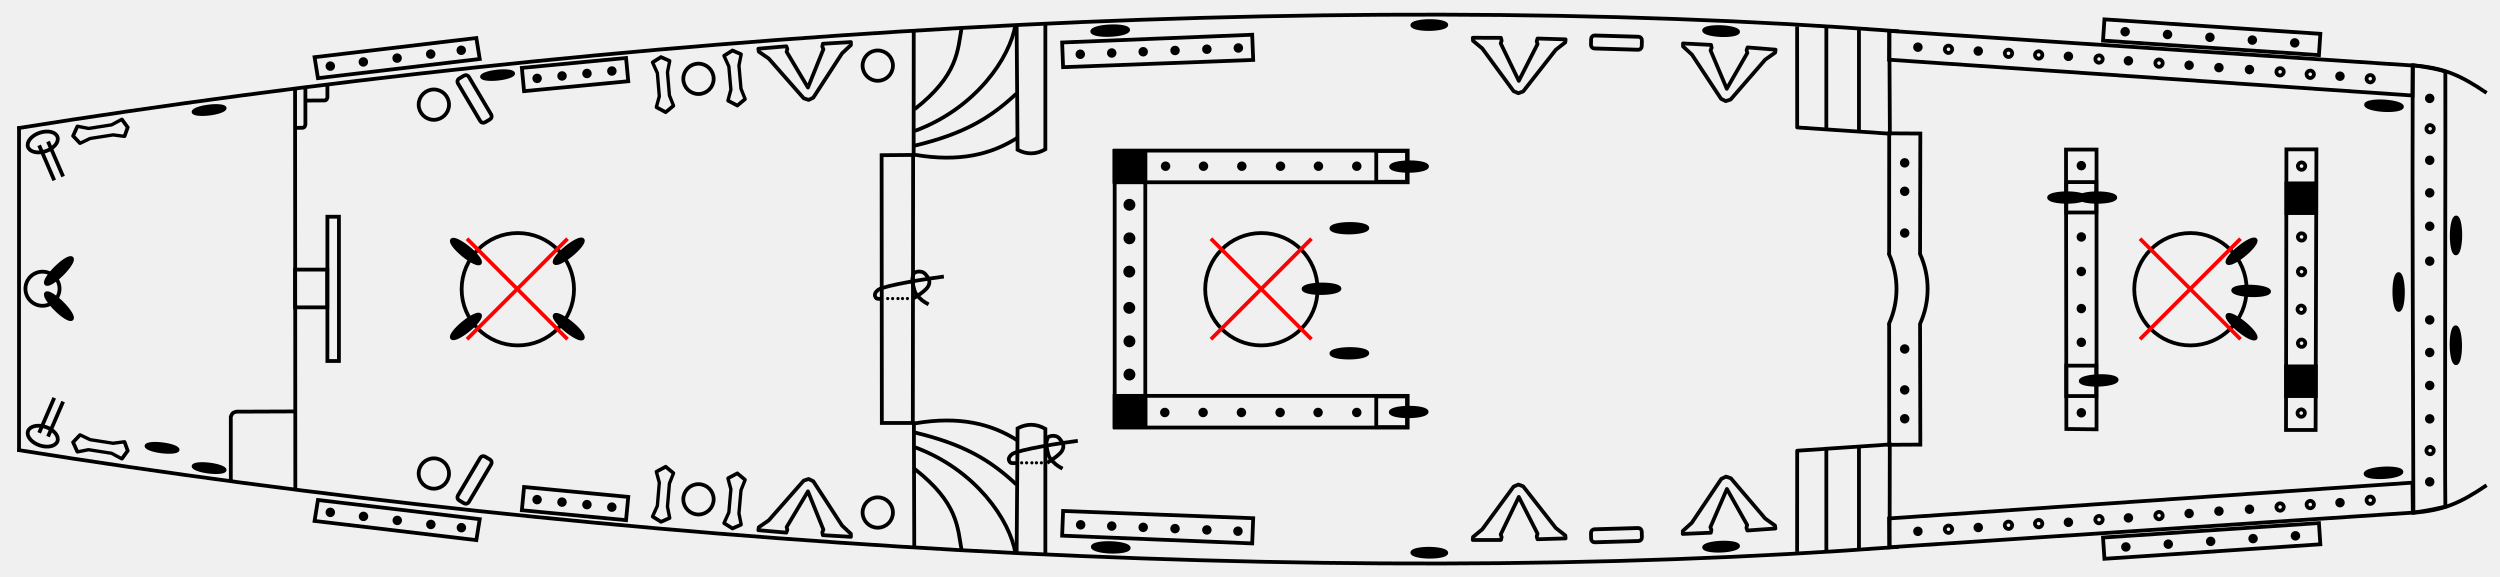
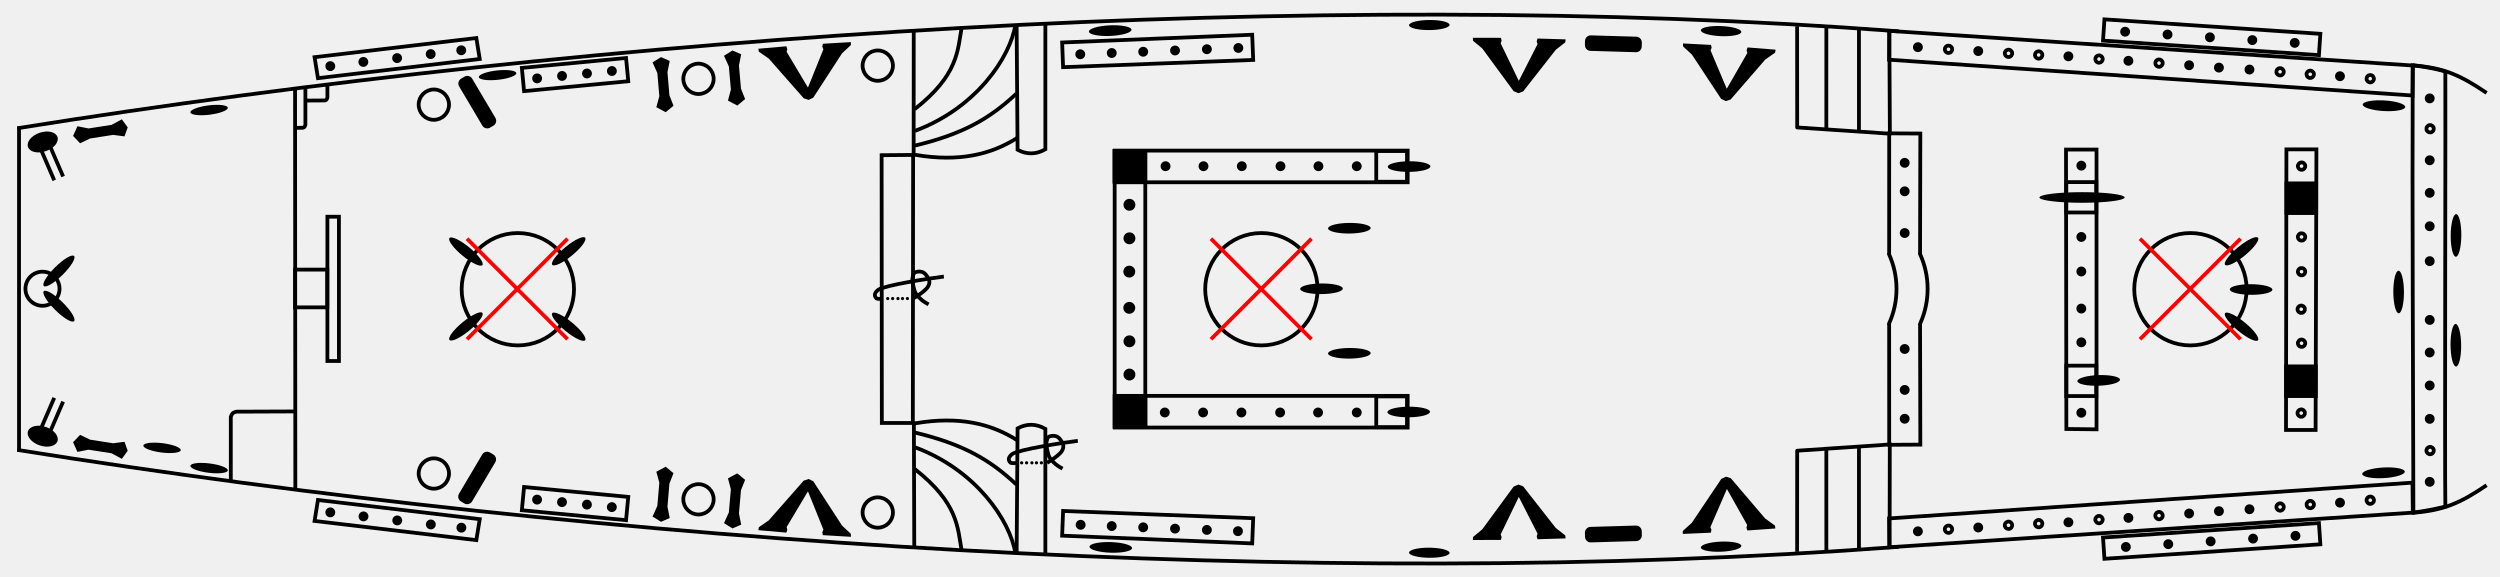
<svg xmlns="http://www.w3.org/2000/svg" xmlns:ns2="https://github.com/jolaf/rigging" xmlns:xlink="http://www.w3.org/1999/xlink" version="1.1" viewBox="1 -24 659 152">
  <defs>
    <rect id="deckMask" x="277.3" y="-.809" width="220.7" height="146.6" />
    <g id="mastMask">
      <path d="m425.1 59.52 26.5 26.5z" />
      <path d="m451.6 59.52-26.5 26.5z" />
    </g>
    <circle id="pipe" cx="160.9" cy="398.1" r="4" fill="none" stroke="#000" />
-     <circle id="pin" transform="rotate(-8.297)" cx="567.5" cy="28.15" r=".759" stroke="#000" />
+     <g id="pin">
+       <circle transform="rotate(-8.297)" cx="567.5" cy="28.15" r="2.7" fill="#f00" fill-opacity="9.999e-5" />
+       <circle transform="rotate(-8.297)" cx="567.5" cy="28.15" r="1.3" />
+     </g>
    <circle id="pinhole" transform="rotate(-8.297)" cx="607.2" cy="138.8" r=".974" fill="none" stroke="#000" />
-     <ellipse id="cleat" transform="rotate(89.51)" cx="3.721" cy="-575.4" rx="1.126" ry="4.735" stroke="#000" stroke-linecap="round" stroke-linejoin="round" />
-     <rect id="lcleat" x="396.5" y="72.32" width="3.349" height="13.4" ry=".924" fill="none" stroke="#000" stroke-linejoin="round" style="paint-order:markers fill stroke" />
-     <path id="xcleat" transform="matrix(.8824 0 0 1.005 -152.6 -25.95)" d="m215.3 40.28-0.959-2.798v-6.102l0.959-2.893-2.499-1.196-2.652 1.196 1.162 2.893v6.102l-1.161 2.798 2.652 1.514z" fill="none" stroke="#000" stroke-linejoin="round" style="paint-order:markers fill stroke" />
-     <g id="kevel">
-       <path d="m426.3 54.27-8.424-11.11-2.479-2.004-0.067-0.781 7.404-0.102 0.204 0.747-0.238 0.713 4.927 9.807 4.791-9.773-0.238-0.713 0.204-0.747 7.404 0.102-0.067 0.781-2.479 2.004-8.424 11.11-1.259 0.492z" fill="none" stroke="#000" stroke-linecap="round" stroke-linejoin="round" />
-       <path d="m426.2 54.59-8.654-11.41-2.547-2.059-0.07-0.803 7.607-0.105 0.209 0.768-0.244 0.733 5.062 10.08 4.922-10.04-0.244-0.733 0.209-0.768 7.607 0.105-0.07 0.803-2.547 2.059-8.654 11.41-1.293 0.506z" fill="#fff" fill-opacity=".031" stroke-linecap="round" stroke-linejoin="round" />
-     </g>
+     <ellipse id="cleat" transform="rotate(89.51)" cx="3.721" cy="-575.4" rx="1.4" ry="5.615" />
+     <rect id="lcleat" x="396.5" y="72.32" width="4" height="15" ry="1.5" />
+     <path id="xcleat" transform="matrix(.8824 0 0 1.005 -152.6 -25.95)" d="m215.3 40.28-0.959-2.798v-6.102l0.959-2.893-2.499-1.196-2.652 1.196 1.162 2.893v6.102l-1.161 2.798 2.652 1.514z" />
+     <path id="kevel" d="m426.3 54.27-8.424-11.11-2.479-2.004-0.067-0.781 7.404-0.102 0.204 0.747-0.238 0.713 4.927 9.807 4.791-9.773-0.238-0.713 0.204-0.747 7.404 0.102-0.067 0.781-2.479 2.004-8.424 11.11-1.259 0.492z" />
    <g id="tackle" transform="matrix(-1 0 0 1 657.1 84.97)">
-       <ellipse transform="rotate(-18.75 -1132 -71.94)" cx="-74.06" cy="420.4" rx="4.104" ry="2.557" fill="#fff" fill-opacity=".001" stroke="#000" />
+       <ellipse transform="rotate(-18.75 -1132 -71.94)" cx="-74.06" cy="420.4" rx="4.104" ry="2.557" />
      <path transform="translate(-36.94 -367.6)" d="m61.96 411.7 3.977 9.218" stroke="#000" />
      <path transform="translate(-36.94 -367.6)" d="m59.62 412.7 3.977 9.218" stroke="#000" />
    </g>
    <g id="knot" transform="translate(380 -105.3)">
      <path d="m298.7 455.2c-3.993 0.489-15.46 2.284-17.27 3.472-0.874 0.684-1.281 1.456-0.505 2.273 0.295 0.218 1.515 0.126 1.515 0.126" fill="none" stroke="#000" />
      <path d="m290.6 461s1.792-1.092 2.589-1.768c0.499-0.424 1.088-0.913 1.357-1.421s0.393-0.888 0.316-1.452c-0.077-0.564-0.8-1.72-1.438-2.147-0.638-0.427-1.581-0.414-2.192-0.158-0.612 0.256-0.566 0.713-0.758 1.357s0.115 1.993 0.284 2.715 0.251 1.043 0.6 1.61 0.988 1.204 1.547 1.673 1.768 1.136 1.768 1.136" fill="none" stroke="#000" />
      <circle cx="283.9" cy="461" r=".426" />
      <circle cx="285.2" cy="461" r=".426" />
      <circle cx="286.6" cy="461" r=".426" />
      <circle cx="287.8" cy="461" r=".426" />
      <circle cx="289.1" cy="461" r=".426" />
    </g>
  </defs>
  <g transform="translate(0 -20.6)">
    <g id="portDrawing" transform="translate(-36.92 -367.6)" fill="none" stroke="#000">
      <path d="m42.52 398c154.6-24.72 342.3-37.19 495.9-25.54m135.5 8.962c8.188 0.64 12.49 2.549 19.47 7.271" />
      <path transform="rotate(3.862)" d="m559.8 335.4 138.3-0.186 0.451 7.89-138.3-0.12z" />
      <rect transform="matrix(.9978 .06694 -.06659 .9978 0 0)" x="615.9" y="328.8" width="57.04" height="5.615" stroke-linecap="round" />
      <rect class="filled" x="582.6" y="412.2" width="7.895" height="8.012" />
      <path d="m535.9 431.2 0.013-31.85 8.206 0.049-0.072 31.8" />
      <g transform="translate(15.04 366.5)">
        <path d="m496.6 4.622 0.018 26.67 24.7 1.671" stroke-linejoin="round" />
        <path d="m512.9 32.74v-27.13" />
        <path d="m504.3 31.79 6e-3 -26.72" />
      </g>
      <rect class="filled" x="400.7" y="404" width="8.109" height="8.109" />
      <rect x="331.8" y="403.9" width="77.18" height="8.348" />
      <path d="m317.9 375.4 50.1-2.045 0.262 6.643-50.11 1.907z" />
      <path d="m305.9 370.6 0.253 33.08c2.441 1.306 4.882 1.261 7.324-0.126v-33.34" />
      <path d="m279.1 405c11.72 2.006 20.15-0.133 26.9-4.419" />
      <path d="m279 402.6c12.58-3.001 19.72-7.042 26.84-13.72" />
      <path d="m279.1 398.7c16.01-5.945 25.1-19.22 26.52-28.11" />
      <path d="m279 393c11.48-8.995 11.33-15.34 12.44-21.74" />
      <use transform="translate(108.4 -16.6)" xlink:href="#pipe" />
      <use transform="translate(61.14 -13.12)" xlink:href="#pipe" />
      <rect transform="rotate(-5.435)" x="138.5" y="397" width="27.59" height="6.154" />
      <rect transform="matrix(.9931 -.1177 .1597 .9872 0 0)" x="58.77" y="391.2" width="42.94" height="5.599" ry="0" />
      <use transform="translate(-8.618 -6.316)" xlink:href="#pipe" />
    </g>
    <use transform="matrix(1 0 0 -1 0 145.6)" xlink:href="#portDrawing" />
    <path d="m645.6 15.45c-3.876-1.16-8.605-1.635-8.605-1.635-0.16 38.87 0.115 82.34 0.176 117.9 0 0 3.887-0.462 8.424-1.564-0.182-8.555 0.077-111.2 4e-3 -114.7z" fill="none" stroke="#000" />
    <path d="m603.7 35.98h7.908l-0.217 73.96h-7.8z" fill="none" stroke="#000" />
    <circle cx="578.4" cy="72.84" r="14.81" fill="none" stroke="#000" />
    <path d="m545.6 36.03h8.047v73.74l-7.955-0.091z" fill="none" stroke="#000" />
    <g transform="translate(-44.16 -367.6)" fill="none" stroke="#000" stroke-linecap="round" stroke-linejoin="round">
      <path d="m551.3 431.2c1.304 2.875 1.979 5.996 1.979 9.164 0 3.167-0.675 6.288-1.979 9.164" />
      <path d="m543.1 431.2c1.304 2.875 1.979 5.996 1.979 9.164 0 3.167-0.675 6.288-1.979 9.164" />
    </g>
    <path d="m499.1 140.6 0.05-27.33m0.022-81.02-0.143-27.54" fill="none" stroke="#000" />
    <circle cx="333.5" cy="72.84" r="14.81" fill="none" stroke="#000" />
    <path d="m302.9 109.1h-8.075v-72.72h8.075z" fill="none" stroke="#000" />
    <path d="m242 140.8-0.103-33.1m-0.06-69.96 0.024-33.48" fill="none" stroke="#000" />
    <path d="m241.7 37.44-8.306 0.069c-4e-3 16.81 0.062 53.78 0.058 70.58h8.168c4e-3 -16.81 0.076-53.85 0.08-70.65z" fill="none" stroke="#000" />
    <circle cx="137.5" cy="72.84" r="14.81" fill="none" stroke="#000" />
    <rect x="87.3" y="53.73" width="3.041" height="38.03" fill="none" stroke="#000" />
    <rect x="78.79" y="67.67" width="8.482" height="9.949" fill="none" stroke="#000" />
    <path d="m87.3 19.03v3.28c-0.175 0.713-0.438 0.672-0.685 0.766l-5.025 0.035" fill="none" stroke="#000" />
    <path d="m81.5 19.33v10.18c-0.175 0.713-0.438 0.672-0.685 0.766l-2.226 0.035" fill="none" stroke="#000" />
    <path d="m78.85 125.8-0.072-106.2" fill="none" stroke="#000" />
    <path d="m61.84 123.3v-16.81c0.389-1.278 0.973-1.205 1.523-1.374l15.25-0.062" fill="none" stroke="#000" />
-     <ellipse cx="12.2" cy="72.71" rx="4.495" ry="4.495" fill="none" stroke="#000" />
+     <circle cx="12.2" cy="72.71" r="4.495" fill="none" stroke="#000" />
    <path d="m6.016 115.7v-85.79" fill="none" stroke="#000" />
  </g>
  <g transform="translate(0 -20.6)" display="none">
    <g id="deckMasks" class="modeDependent which" fill="#fff">
      <use class="deckMask" transform="matrix(.7178 0 0 1 299.4 0)" ns2:deck="fore" xlink:href="#deckMask" />
      <use class="deckMask" transform="matrix(1.003 0 0 1 -.802 0)" ns2:deck="main" xlink:href="#deckMask" />
      <use class="deckMask" transform="matrix(1.231 0 0 1 -335.9 0)" ns2:deck="stern" xlink:href="#deckMask" />
    </g>
  </g>
  <g transform="translate(0 -20.6)">
    <g id="mastMasks" class="modeDependent where" stroke="#f00">
      <use class="mastMask" transform="translate(140)" ns2:mast="fore" xlink:href="#mastMask" />
      <use class="mastMask" transform="translate(-104.9)" ns2:mast="main" xlink:href="#mastMask" />
      <use class="mastMask" transform="translate(-301)" ns2:mast="mizzen" xlink:href="#mastMask" />
    </g>
  </g>
  <g transform="translate(0 -20.6)">
    <g id="points" transform="translate(.0203 -7.142e-6)">
      <g ns2:deck="fore" ns2:rail="behindFront" ns2:side="port">
        <use transform="rotate(-89.1 642.3 -8.334)" xlink:href="#cleat" />
      </g>
      <g ns2:deck="fore" ns2:rail="behindFront" ns2:side="starboard">
        <use transform="rotate(269.9 656.2 6.802)" xlink:href="#cleat" />
      </g>
      <g transform="translate(0 -1.125)" ns2:deck="fore" ns2:isAcross="true" ns2:rail="frontRail" ns2:side="port">
        <use transform="translate(75.83 120.6)" xlink:href="#pin" />
        <use transform="translate(75.83 111.4)" xlink:href="#pin" />
        <use transform="translate(75.83 102.6)" xlink:href="#pin" />
        <use transform="translate(75.83 94.01)" xlink:href="#pin" />
        <use transform="translate(20.68 -18.06)" xlink:href="#pinhole" />
        <use transform="translate(75.83 77.7)" xlink:href="#pin" />
      </g>
      <g transform="translate(.0003198 41.65)" ns2:deck="fore" ns2:isAcross="true" ns2:rail="frontRail" ns2:side="starboard">
        <use transform="translate(75.83 93.32)" xlink:href="#pin" />
        <use transform="translate(75.83 101.9)" xlink:href="#pin" />
        <use transform="translate(75.83 110.6)" xlink:href="#pin" />
        <use transform="translate(75.83 119.4)" xlink:href="#pin" />
        <use transform="translate(20.68 23.99)" xlink:href="#pinhole" />
        <use transform="translate(75.83 136)" xlink:href="#pin" />
      </g>
      <g transform="rotate(90 336.1 324.4)" ns2:deck="fore" ns2:rail="onDeckFront" ns2:side="center">
        <use transform="rotate(.241 -6431 -116513)" xlink:href="#cleat" />
      </g>
      <g transform="rotate(-33.82 358.5 -866.8)" ns2:deck="fore" ns2:rail="onDeckFront" ns2:side="port">
        <use transform="rotate(37.61 293.8 -704.8)" xlink:href="#cleat" />
      </g>
      <g transform="rotate(-3 2152 -10313)" ns2:deck="fore" ns2:rail="onDeckFront" ns2:side="starboard">
        <use transform="rotate(.241 -6431 -116513)" xlink:href="#cleat" />
      </g>
      <g transform="rotate(3.868 821.9 -178.4)" ns2:deck="fore" ns2:rail="sideRail" ns2:side="port">
        <use transform="translate(18.55 -19.6)" xlink:href="#pinhole" />
        <use transform="translate(65.8 84.05)" xlink:href="#pin" />
        <use transform="translate(2.688 -19.69)" xlink:href="#pinhole" />
        <use transform="translate(-5.286 -19.81)" xlink:href="#pinhole" />
        <use transform="translate(41.88 83.91)" xlink:href="#pin" />
        <use transform="translate(33.81 83.94)" xlink:href="#pin" />
        <use transform="translate(25.93 83.85)" xlink:href="#pin" />
        <use transform="translate(-37.28 -19.94)" xlink:href="#pinhole" />
        <use transform="translate(9.886 83.76)" xlink:href="#pin" />
        <use transform="translate(-53.13 -19.94)" xlink:href="#pinhole" />
        <use transform="translate(-5.975 83.65)" xlink:href="#pin" />
        <use transform="translate(-69.08 -19.94)" xlink:href="#pinhole" />
        <use transform="translate(-77.04 -19.84)" xlink:href="#pinhole" />
        <use transform="translate(-29.78 83.87)" xlink:href="#pin" />
        <use transform="translate(-92.89 -19.83)" xlink:href="#pinhole" />
        <use transform="translate(-45.72 83.92)" xlink:href="#pin" />
      </g>
      <g transform="matrix(.9978 -.0666 -.0666 -.9978 -10.23 201.1)" ns2:deck="fore" ns2:rail="sideRail" ns2:side="starboard">
        <use transform="translate(18.55 -19.6)" xlink:href="#pinhole" />
        <use transform="translate(65.8 84.05)" xlink:href="#pin" />
        <use transform="translate(2.688 -19.69)" xlink:href="#pinhole" />
        <use transform="translate(-5.286 -19.81)" xlink:href="#pinhole" />
        <use transform="translate(41.88 83.91)" xlink:href="#pin" />
        <use transform="translate(33.81 83.94)" xlink:href="#pin" />
        <use transform="translate(25.93 83.85)" xlink:href="#pin" />
        <use transform="translate(-37.28 -19.94)" xlink:href="#pinhole" />
        <use transform="translate(9.886 83.76)" xlink:href="#pin" />
        <use transform="translate(-53.13 -19.94)" xlink:href="#pinhole" />
        <use transform="translate(-5.975 83.65)" xlink:href="#pin" />
        <use transform="translate(-69.08 -19.94)" xlink:href="#pinhole" />
        <use transform="translate(-77.04 -19.84)" xlink:href="#pinhole" />
        <use transform="translate(-29.78 83.87)" xlink:href="#pin" />
        <use transform="translate(-92.89 -19.83)" xlink:href="#pinhole" />
        <use transform="translate(-45.72 83.92)" xlink:href="#pin" />
      </g>
      <g transform="rotate(3.769 6407 -164.4)" ns2:deck="fore" ns2:rail="shroudsRail" ns2:side="port">
        <use transform="translate(64.12 442.9)" xlink:href="#pin" />
        <use transform="translate(52.92 442.9)" xlink:href="#pin" />
        <use transform="translate(41.72 442.9)" xlink:href="#pin" />
        <use transform="translate(30.52 442.9)" xlink:href="#pin" />
        <use transform="translate(19.32 442.9)" xlink:href="#pin" />
      </g>
      <g transform="rotate(-3.751 -3215 624.9)" ns2:deck="fore" ns2:rail="shroudsRail" ns2:side="starboard">
        <use transform="translate(64.12 442.9)" xlink:href="#pin" />
        <use transform="translate(52.92 442.9)" xlink:href="#pin" />
        <use transform="translate(41.72 442.9)" xlink:href="#pin" />
        <use transform="translate(30.52 442.9)" xlink:href="#pin" />
        <use transform="translate(19.32 442.9)" xlink:href="#pin" />
      </g>
      <g ns2:deck="fore" ns2:rail="frontFists" ns2:side="port">
        <rect x="603.7" y="44.94" width="7.821" height="7.821" stroke="#000" />
      </g>
      <g transform="translate(-.09998 4.944e-6)" ns2:deck="fore" ns2:rail="frontFists" ns2:side="starboard">
        <rect x="603.7" y="93.18" width="7.821" height="7.821" stroke="#000" />
      </g>
      <g transform="translate(.5268)">
        <use transform="translate(-13.73 18.49)" xlink:href="#pinhole" />
        <use transform="translate(-13.73 9.334)" xlink:href="#pinhole" />
        <use transform="translate(-13.73 -9.338)" xlink:href="#pinhole" />
      </g>
      <g transform="translate(.5268)">
        <use transform="translate(-13.82 28.39)" xlink:href="#pinhole" />
        <use transform="translate(-13.73 37.35)" xlink:href="#pinhole" />
        <use transform="translate(-13.82 55.76)" xlink:href="#pinhole" />
      </g>
-       <g transform="rotate(-32.91 595.2 76.05)" ns2:deck="fore" ns2:rail="atMastFront" ns2:side="center">
+       <g transform="rotate(-34.41 594.6 75.75)" ns2:deck="fore" ns2:rail="atMastFront" ns2:side="center">
        <use transform="rotate(35.28 468.6 68.43)" xlink:href="#cleat" />
      </g>
      <g transform="translate(446.8 -2.641)" ns2:deck="fore" ns2:rail="atMastSide" ns2:side="port">
        <use transform="matrix(.7669 -.6417 -.6417 -.7669 -297 433.8)" xlink:href="#cleat" />
      </g>
      <g transform="matrix(1 0 0 -1 446.8 148.2)" ns2:deck="fore" ns2:rail="atMastSide" ns2:side="starboard">
        <use transform="matrix(.7669 -.6417 -.6417 -.7669 -297 433.8)" xlink:href="#cleat" />
      </g>
-       <g transform="rotate(-36.15 551.2 53.35)" ns2:deck="fore" ns2:rail="backPillars" ns2:side="port">
+       <g transform="matrix(1.615 -.5899 1.18 .8075 -408.6 335.4)" ns2:deck="fore" ns2:rail="backPillars" ns2:side="port">
        <use transform="rotate(216.6 574.4 28.16)" xlink:href="#cleat" />
-         <use transform="rotate(216.6 570.4 26.87)" xlink:href="#cleat" />
      </g>
      <g transform="rotate(-39.45 558.8 98.38)" ns2:deck="fore" ns2:rail="backPillars" ns2:side="starboard">
        <use transform="rotate(37.99 427.1 18.64)" xlink:href="#cleat" />
      </g>
      <g transform="translate(.1756)" ns2:deck="fore" ns2:isAcross="true" ns2:rail="behindMastRail" ns2:side="port">
        <use transform="translate(-16.18 122.2)" xlink:href="#pin" />
        <use transform="translate(-16.18 113.1)" xlink:href="#pin" />
        <use transform="translate(-16.18 94.3)" xlink:href="#pin" />
      </g>
      <g transform="matrix(1 0 0 -1 .1759 145.3)" ns2:deck="fore" ns2:isAcross="true" ns2:rail="behindMastRail" ns2:side="starboard">
        <use transform="translate(-16.18 121.4)" xlink:href="#pin" />
        <use transform="translate(-16.18 112.5)" xlink:href="#pin" />
        <use transform="translate(-16.18 93.93)" xlink:href="#pin" />
      </g>
      <g transform="translate(-7.226 -5.437)" ns2:deck="fore" ns2:isAcross="true" ns2:rail="backRail" ns2:side="port">
        <use transform="translate(-55.34 117.5)" xlink:href="#pin" />
        <use transform="translate(-55.34 106.5)" xlink:href="#pin" />
        <use transform="translate(-55.34 99)" xlink:href="#pin" />
      </g>
      <g transform="translate(-7.226 46.92)" ns2:deck="fore" ns2:isAcross="true" ns2:rail="backRail" ns2:side="starboard">
        <use transform="translate(-55.34 95.71)" xlink:href="#pin" />
        <use transform="translate(-55.34 106.5)" xlink:href="#pin" />
        <use transform="translate(-55.34 114.1)" xlink:href="#pin" />
      </g>
      <g ns2:deck="main" ns2:rail="bulwark" ns2:side="port">
        <use transform="rotate(3.768 921.3 469.4)" xlink:href="#kevel" />
        <use transform="matrix(.9504 .048 -.048 .9504 -92.27 -21.68)" xlink:href="#cleat" />
        <use transform="matrix(-.02688 1.022 -.9988 -.02913 516.7 -396.8)" xlink:href="#lcleat" />
        <use transform="rotate(.9 2555 -1639)" xlink:href="#kevel" />
        <use transform="matrix(.9507 0 0 .9507 -169.3 4.341)" xlink:href="#cleat" />
      </g>
      <g transform="matrix(1 0 0 -1 0 145.5)" ns2:deck="main" ns2:rail="bulwark" ns2:side="starboard">
        <use transform="rotate(3.268 994.6 536.5)" xlink:href="#kevel" />
        <use transform="matrix(.9504 .048 -.048 .9504 -92.27 -21.68)" xlink:href="#cleat" />
        <use transform="matrix(-.02688 1.022 -.9988 -.02913 516.7 -396.8)" xlink:href="#lcleat" />
        <use transform="rotate(.9 2555 -1639)" xlink:href="#kevel" />
        <use transform="matrix(.9507 0 0 .9507 -169.3 4.341)" xlink:href="#cleat" />
      </g>
      <g transform="translate(.3999 -4.5)" ns2:deck="main" ns2:rail="frontPillars" ns2:side="port">
        <use transform="translate(-203.4 46.21)" xlink:href="#cleat" />
      </g>
      <g transform="translate(.2999 4.2)" ns2:deck="main" ns2:rail="frontPillars" ns2:side="starboard">
        <use transform="translate(-203.4 102.2)" xlink:href="#cleat" />
      </g>
      <g transform="translate(-10.64 4.6)" ns2:deck="main" ns2:rail="onDeckFront" ns2:side="port">
        <use transform="translate(-208.1 53.36)" xlink:href="#cleat" />
      </g>
      <g transform="translate(-10.64 -3.8)" ns2:deck="main" ns2:rail="onDeckFront" ns2:side="starboard">
        <use transform="translate(-208.1 94.73)" xlink:href="#cleat" />
      </g>
      <g transform="rotate(90 350.5 71.53)" ns2:deck="main" ns2:rail="atMastFront" ns2:side="center">
        <use transform="rotate(90 426.6 -76.11)" xlink:href="#cleat" />
      </g>
      <g transform="translate(7.6 -4.4)" ns2:deck="main" ns2:rail="sideMastRail" ns2:side="port">
        <use transform="translate(-214.6 98.85)" xlink:href="#pin" />
        <use transform="translate(-224.7 98.85)" xlink:href="#pin" />
        <use transform="translate(-234.7 98.85)" xlink:href="#pin" />
        <use transform="translate(-244.9 98.85)" xlink:href="#pin" />
        <use transform="translate(-255 98.85)" xlink:href="#pin" />
        <use transform="translate(-265 98.85)" xlink:href="#pin" />
      </g>
      <g transform="translate(7.5 60.52)" ns2:deck="main" ns2:rail="sideMastRail" ns2:side="starboard">
        <use transform="translate(-214.5 98.85)" xlink:href="#pin" />
        <use transform="translate(-224.7 98.85)" xlink:href="#pin" />
        <use transform="translate(-234.7 98.85)" xlink:href="#pin" />
        <use transform="translate(-244.9 98.85)" xlink:href="#pin" />
        <use transform="translate(-255 98.85)" xlink:href="#pin" />
        <use transform="translate(-265.1 98.85)" xlink:href="#pin" />
      </g>
      <g transform="rotate(-2.277 278.9 10.61)" ns2:deck="main" ns2:rail="sideRail" ns2:side="port">
        <use transform="translate(8.301)" xlink:href="#use1175" />
        <use id="use1175" transform="translate(8.4)" xlink:href="#use1173" />
        <use id="use1173" transform="translate(8.399)" xlink:href="#use1171" />
        <use id="use1171" transform="translate(8.301)" xlink:href="#use1169" />
        <use id="use1169" transform="translate(8.3)" xlink:href="#use1167" />
        <use id="use1167" transform="translate(-279.9 65.21)" xlink:href="#pin" />
      </g>
      <g transform="rotate(2.321 -2769 73.46)" ns2:deck="main" ns2:rail="sideRail" ns2:side="starboard">
        <use transform="translate(8.201)" xlink:href="#use1188" />
        <use id="use1188" transform="translate(8.4)" xlink:href="#use1186" />
        <use id="use1186" transform="translate(8.399)" xlink:href="#use1184" />
        <use id="use1184" transform="translate(8.301)" xlink:href="#use1182" />
        <use id="use1182" transform="translate(8.2)" xlink:href="#use1180" />
        <use id="use1180" transform="translate(-279.8 65.21)" xlink:href="#pin" />
      </g>
      <g transform="rotate(.2 349.3 -2298)" ns2:deck="main" ns2:rail="aboveRail" ns2:side="port">
        <use transform="rotate(-2.287 590.2 6859)" xlink:href="#cleat" />
      </g>
      <g transform="rotate(2.4 287.9 -141.8)" ns2:deck="main" ns2:rail="aboveRail" ns2:side="starboard">
        <use transform="translate(-269.8 141.6)" xlink:href="#cleat" />
      </g>
      <g transform="translate(7.6 -4.3)" ns2:deck="main" ns2:rail="backFists" ns2:side="port">
        <rect transform="translate(-36.94 -367.6)" x="324.1" y="408.3" width="8.109" height="8.109" stroke="#000" />
      </g>
      <g transform="translate(7.6 4.4)" ns2:deck="main" ns2:rail="backFists" ns2:side="starboard">
        <rect x="287.2" y="96.61" width="8.109" height="8.109" stroke="#000" />
      </g>
      <g transform="translate(7.5 -.8001)" stroke="#000" ns2:deck="main" ns2:isAcross="true" ns2:rail="behindMastRail" ns2:side="port">
        <circle transform="translate(-36.94 -367.6)" cx="328.1" cy="436.6" r="1.067" />
        <circle cx="291.2" cy="60.22" r="1.067" />
        <circle cx="291.2" cy="51.38" r="1.067" />
      </g>
      <g transform="translate(7.5 23.95)" stroke="#000" ns2:deck="main" ns2:isAcross="true" ns2:rail="behindMastRail" ns2:side="starboard">
        <circle transform="translate(-36.94 -367.6)" cx="328.1" cy="421.4" r="1.067" />
        <circle cx="291.2" cy="62.62" r="1.067" />
        <circle cx="291.2" cy="71.38" r="1.067" />
      </g>
      <g transform="translate(-13.51 -342.5)" ns2:deck="stern" ns2:rail="aboveLadder" ns2:side="starboard">
        <use transform="translate(-380.1 105.4)" xlink:href="#knot" />
      </g>
      <g transform="translate(-48.82 -385.8)" ns2:deck="stern" ns2:rail="atFront" ns2:side="center">
        <use transform="translate(-380.1 105.4)" xlink:href="#knot" />
      </g>
      <g ns2:deck="stern" ns2:rail="bulwark" ns2:side="port">
        <use transform="rotate(-4.173 -116.4 2968)" xlink:href="#kevel" />
        <use transform="rotate(-5.038 210.4 -1800)" xlink:href="#xcleat" />
        <use transform="rotate(-4.838 225.6 -1651)" xlink:href="#xcleat" />
        <use transform="matrix(.8798 -.08678 .08678 .8798 -374 67.39)" xlink:href="#cleat" />
-         <use transform="rotate(-30.64 159.3 547.5)" xlink:href="#lcleat" />
+         <use transform="rotate(-30.64 159.9 547.6)" xlink:href="#lcleat" />
      </g>
      <g transform="matrix(1 0 0 -1 0 145.8)" ns2:deck="stern" ns2:rail="bulwark" ns2:side="starboard">
        <use transform="rotate(-4.173 -116.4 2968)" xlink:href="#kevel" />
        <use transform="rotate(-5.038 210.4 -1800)" xlink:href="#xcleat" />
        <use transform="rotate(-4.838 225.6 -1651)" xlink:href="#xcleat" />
        <use transform="rotate(-30.64 159.3 547.5)" xlink:href="#lcleat" />
      </g>
      <g transform="rotate(-.9 158.3 1534)" ns2:deck="stern" ns2:rail="sideRail" ns2:side="port">
        <use id="use1142" transform="translate(-379.5 69.61)" xlink:href="#pin" />
        <use transform="translate(6.583 -.5447)" xlink:href="#use1146" />
        <use id="use1146" transform="translate(6.577 -.5447)" xlink:href="#use1144" />
        <use id="use1144" transform="translate(-19.73 1.634)" xlink:href="#use1142" />
      </g>
      <g transform="matrix(.9998 .01745 .01745 -.9998 -24 142.6)" ns2:deck="stern" ns2:rail="sideRail" ns2:side="starboard">
        <use id="use1154" transform="translate(-379.6 69.61)" xlink:href="#pin" />
        <use id="use1156" transform="translate(-6.572 .5447)" xlink:href="#use1154" />
        <use id="use1158" transform="translate(-6.583 .5447)" xlink:href="#use1156" />
        <use transform="translate(-6.577 .5447)" xlink:href="#use1158" />
      </g>
      <g transform="translate(5.84 -2.641)" ns2:deck="stern" ns2:rail="atMast" ns2:side="port">
        <use transform="rotate(219.9 358.8 115.2)" xlink:href="#cleat" />
        <use transform="matrix(.7669 -.6417 -.6417 -.7669 -297 433.8)" xlink:href="#cleat" />
      </g>
      <g transform="matrix(1 0 0 -1 5.84 148.2)" ns2:deck="stern" ns2:rail="atMast" ns2:side="starboard">
        <use transform="rotate(219.9 358.8 115.2)" xlink:href="#cleat" />
        <use transform="matrix(.7669 -.6417 -.6417 -.7669 -297 433.8)" xlink:href="#cleat" />
      </g>
      <g transform="rotate(-.7 178.1 2205)" ns2:deck="stern" ns2:rail="shroudsRail" ns2:side="port">
        <use id="use1121" transform="translate(8.064 -.903)" xlink:href="#use1119" />
        <use id="use1119" transform="translate(-424.3 64.28)" xlink:href="#pin" />
        <use id="use1123" transform="translate(-16.93 1.854)" xlink:href="#use1121" />
        <use transform="translate(-8.912 .902)" xlink:href="#use1123" />
        <use transform="translate(-450.8 67.13)" xlink:href="#pin" />
      </g>
      <g transform="matrix(.9999 .01222 .01222 -.9999 -26.93 143.9)" ns2:deck="stern" ns2:rail="shroudsRail" ns2:side="starboard">
        <use transform="translate(8.064 -.751)" xlink:href="#use1133" />
        <use id="use1133" transform="translate(8.863 -.953)" xlink:href="#use1131" />
        <use id="use1131" transform="translate(8.912 -.952)" xlink:href="#use1129" />
        <use id="use1129" transform="translate(8.763 -.953)" xlink:href="#use1127" />
        <use id="use1127" transform="translate(-450.8 67.68)" xlink:href="#pin" />
      </g>
      <g transform="translate(.4967)" ns2:deck="stern" ns2:rail="poopBulwark" ns2:side="port">
        <use transform="matrix(.8782 -.1021 .1021 .8782 -449.6 85.41)" xlink:href="#cleat" />
        <use transform="rotate(81.14 17.9 15.23)" xlink:href="#xcleat" />
        <use transform="matrix(1 0 0 -1 -617.3 173.2)" xlink:href="#tackle" />
      </g>
      <g transform="matrix(1 0 0 -1 .4967 145.6)" ns2:deck="stern" ns2:rail="poopBulwark" ns2:side="starboard">
        <use transform="matrix(.8782 -.1021 .1021 .8782 -449.6 85.41)" xlink:href="#cleat" />
        <use transform="matrix(.8782 -.1021 .1021 .8782 -462 90.75)" xlink:href="#cleat" />
        <use transform="rotate(81.14 17.9 15.23)" xlink:href="#xcleat" />
        <use transform="matrix(1 0 0 -1 -617.3 173.2)" xlink:href="#tackle" />
      </g>
      <g transform="rotate(-44.19 53.03 59.23)" ns2:deck="stern" ns2:ignoreDeck="true" ns2:rail="poopFlagstaff" ns2:side="port">
        <use transform="translate(-554.7 41.29)" xlink:href="#cleat" />
      </g>
      <g transform="matrix(.7171 .697 .697 -.7171 -26.28 91.62)" ns2:deck="stern" ns2:ignoreDeck="true" ns2:rail="poopFlagstaff" ns2:side="starboard">
        <use transform="translate(-554.7 41.29)" xlink:href="#cleat" />
      </g>
    </g>
  </g>
</svg>
